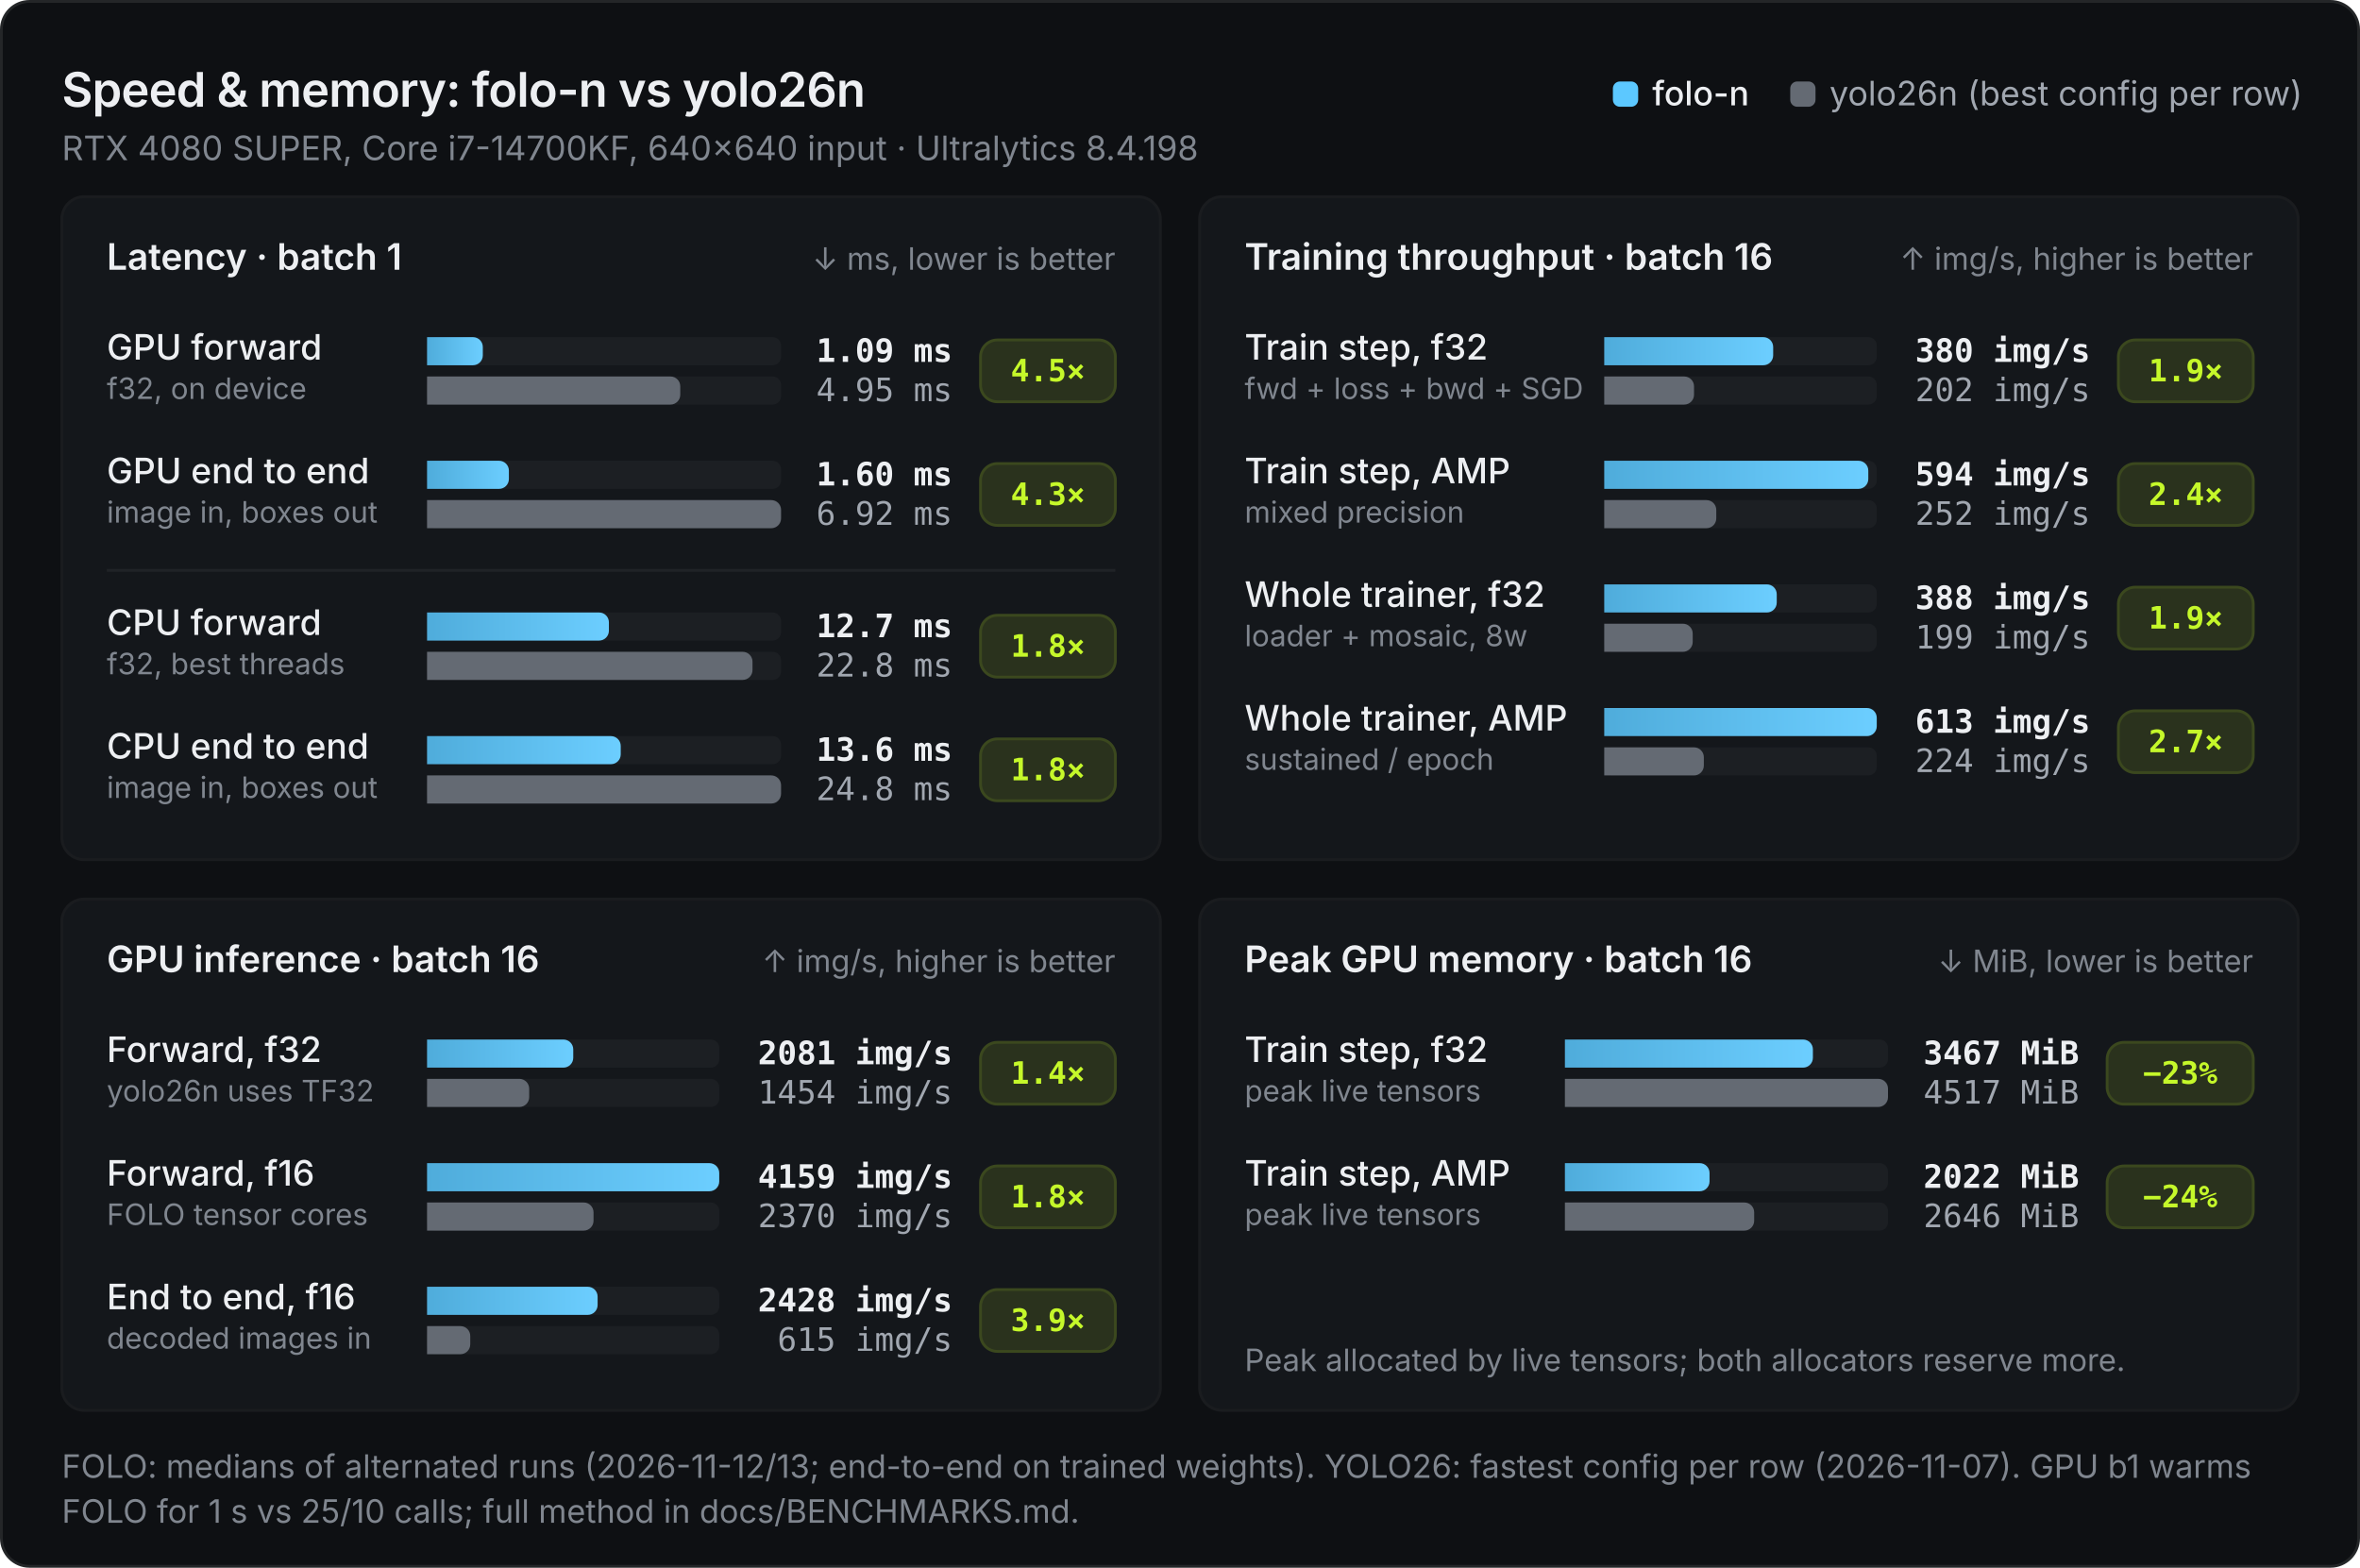
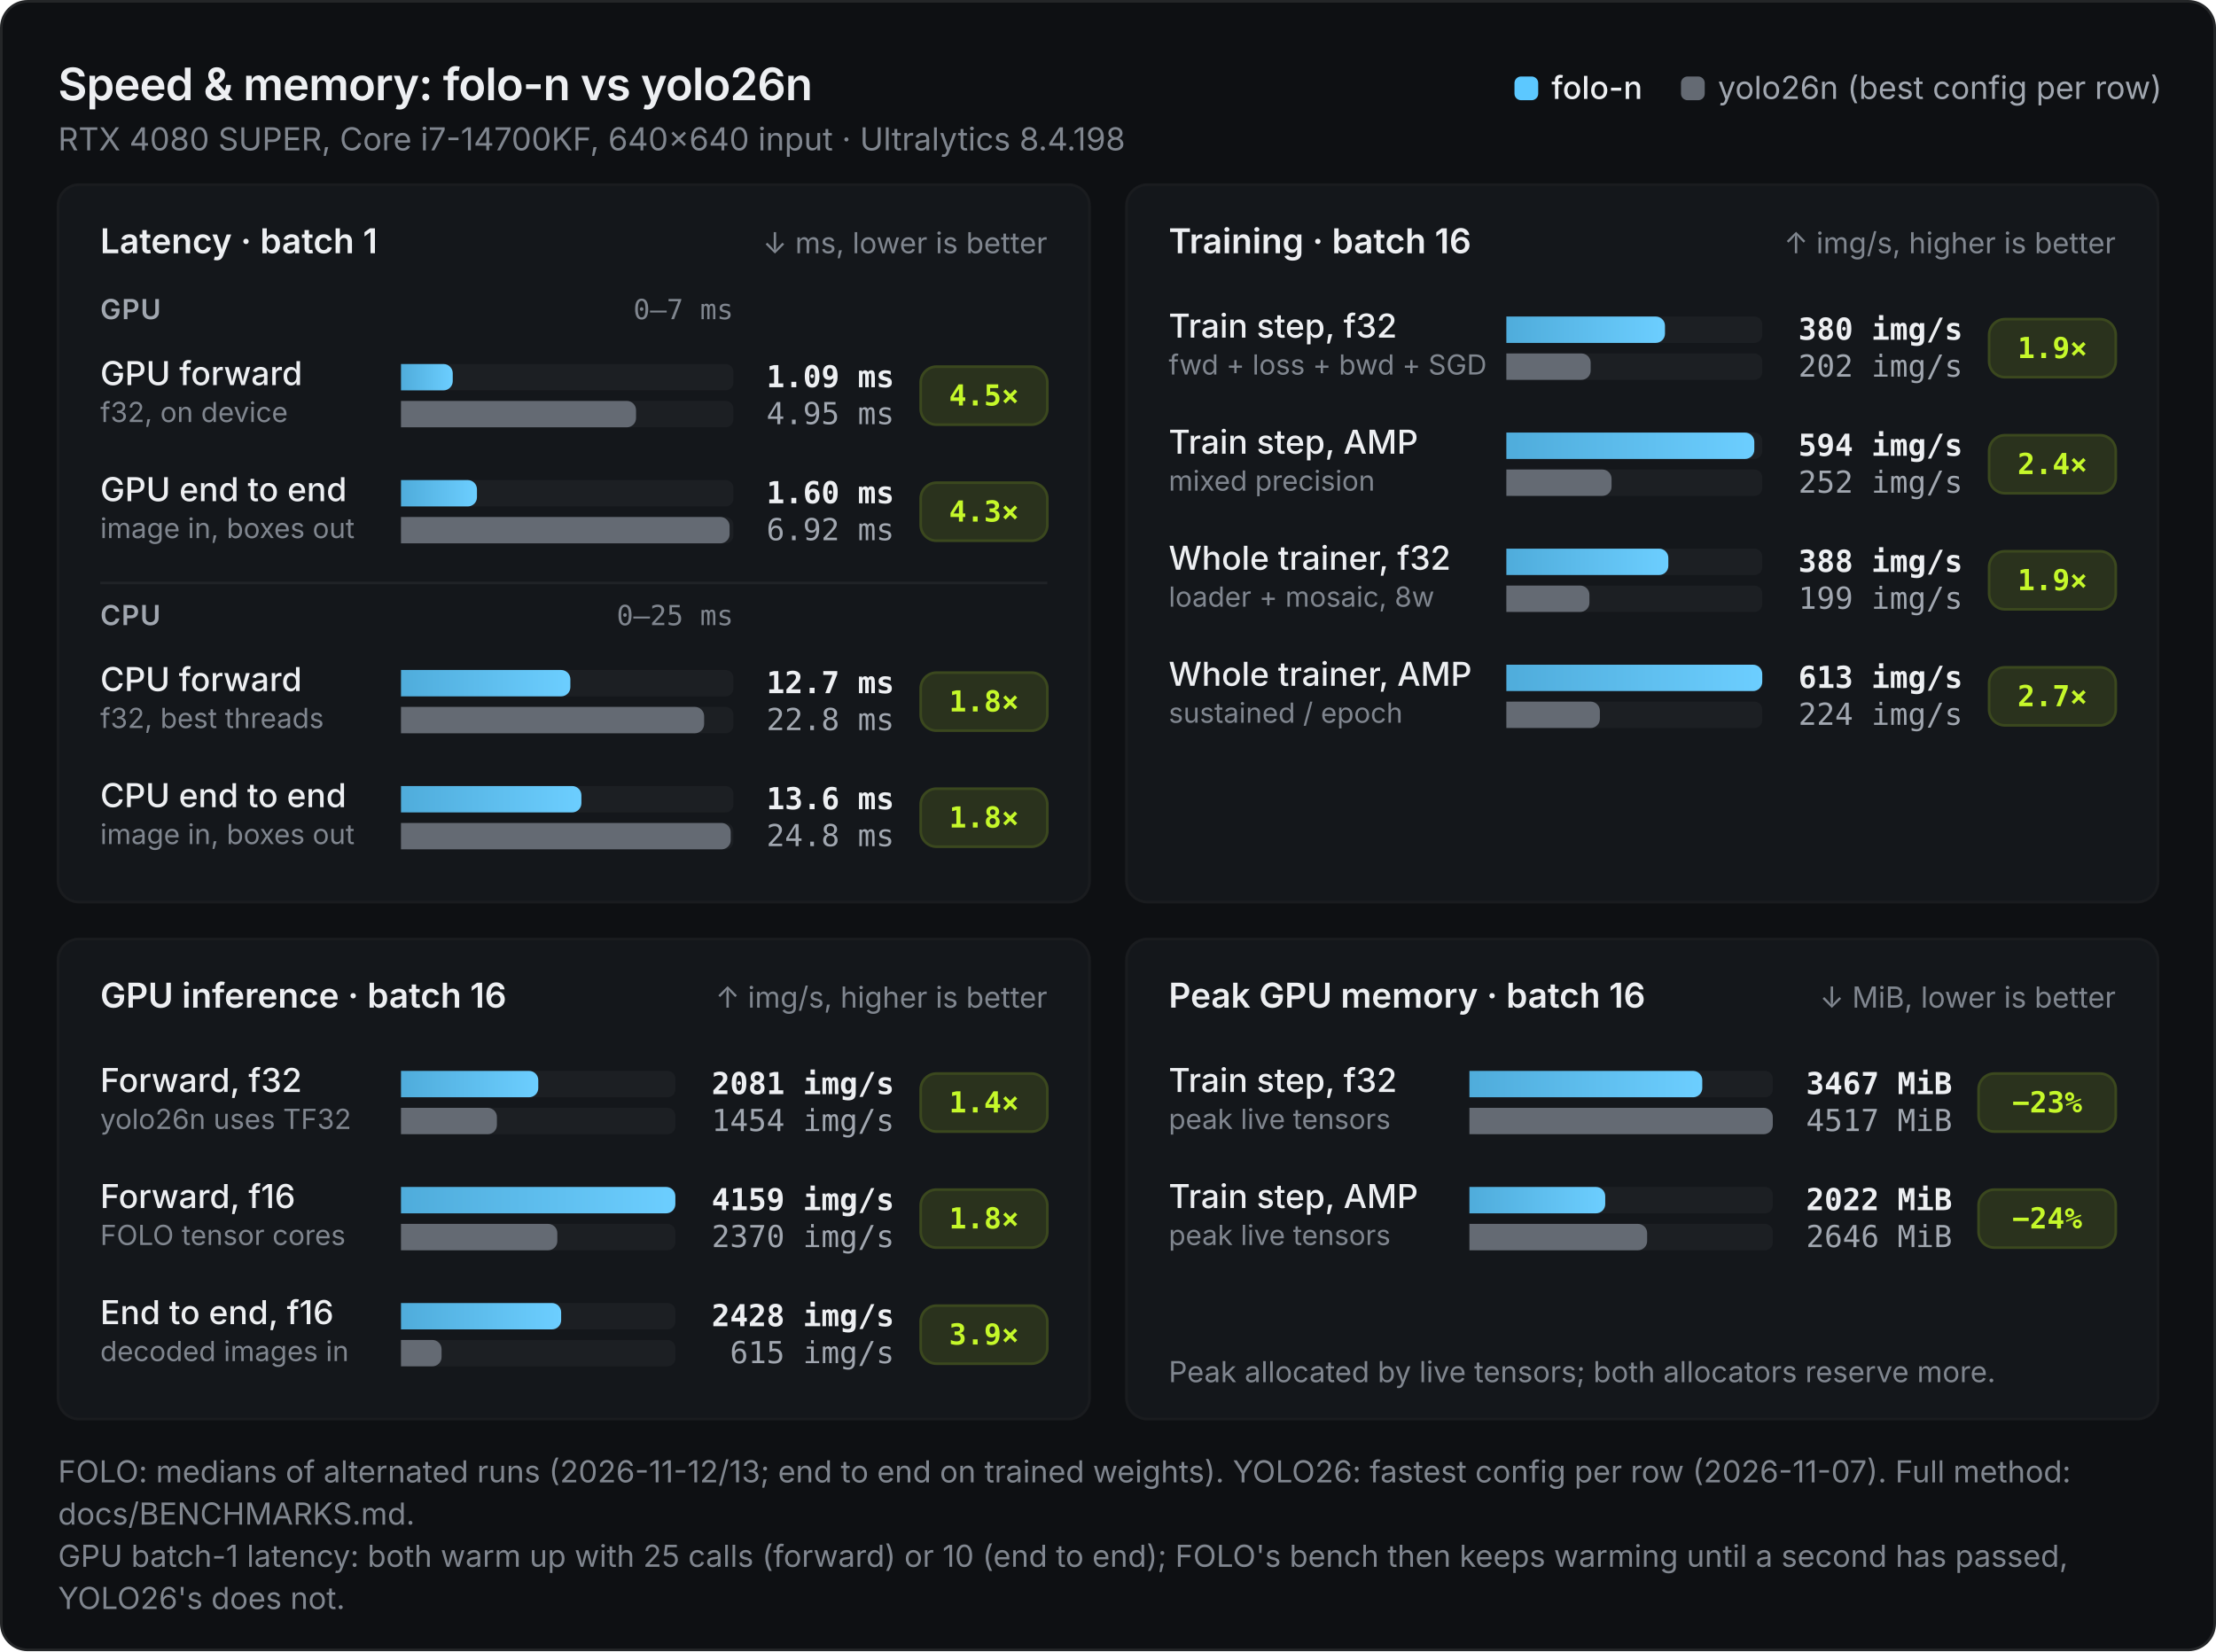
- <svg xmlns="http://www.w3.org/2000/svg" viewBox="0 0 840 558" width="840" height="558" role="img" aria-labelledby="t d" font-family="Geist, system-ui, -apple-system, 'Segoe UI', sans-serif">
+ <svg xmlns="http://www.w3.org/2000/svg" viewBox="0 0 840 626" width="840" height="626" role="img" aria-labelledby="t d" font-family="Geist, system-ui, -apple-system, 'Segoe UI', sans-serif">
  <defs>
    <linearGradient id="g-series0" x1="0" y1="0" x2="1" y2="0">
      <stop offset="0%" stop-color="#4FACDB" />
      <stop offset="100%" stop-color="#6CCEFF" />
    </linearGradient>
  </defs>
-   <rect x="0.5" y="0.5" width="839" height="557" rx="10" fill="#0E1013" stroke="#242628" />
+   <rect x="0.5" y="0.5" width="839" height="625" rx="10" fill="#0E1013" stroke="#242628" />
  <text x="22" y="38" font-size="17" font-weight="600" letter-spacing="-0.015em" fill="#EDEFF2">Speed &amp; memory: folo-n vs yolo26n</text>
  <text x="22" y="57" font-size="12" fill="#80868F">RTX 4080 SUPER, Core i7-14700KF, 640×640 input · Ultralytics 8.4.198</text>
  <rect x="574.08" y="29" width="9" height="9" rx="2.5" fill="#5CC8FF" />
  <text x="588.08" y="37.5" font-size="12" font-weight="500" fill="#EDEFF2">folo-n</text>
  <rect x="637.2" y="29" width="9" height="9" rx="2.5" fill="#646A73" />
  <text x="651.2" y="37.5" font-size="12" fill="#A1A7B0">yolo26n (best config per row)</text>
-   <rect x="22" y="70" width="391" height="236" rx="8" fill="#14171B" stroke="#1A1C1F" />
+   <rect x="22" y="70" width="391" height="272" rx="8" fill="#14171B" stroke="#1A1C1F" />
  <text x="38" y="96" font-size="13" font-weight="600" fill="#EDEFF2">Latency · batch 1</text>
  <text x="397" y="96" font-size="11" text-anchor="end" fill="#80868F">↓ ms, lower is better</text>
-   <text x="38" y="128" font-size="12.5" font-weight="500" fill="#EDEFF2">GPU forward</text>
-   <text x="38" y="142" font-size="10.5" fill="#80868F">f32, on device</text>
-   <rect x="152" y="120" width="126" height="10" rx="3" fill="#1C1F23" />
-   <path d="M152 120h16.35a3.5 3.5 0 0 1 3.5 3.5v3a3.5 3.5 0 0 1 -3.5 3.5h-16.35z" fill="url(#g-series0)" />
-   <text x="339" y="128.8" font-size="11.5" font-family="'Geist Mono', ui-monospace, 'SF Mono', 'Cascadia Mono', Consolas, monospace" font-weight="600" text-anchor="end" fill="#EDEFF2">1.09 ms</text>
-   <rect x="152" y="134" width="126" height="10" rx="3" fill="#1C1F23" />
-   <path d="M152 134h86.63a3.5 3.5 0 0 1 3.5 3.5v3a3.5 3.5 0 0 1 -3.5 3.5h-86.63z" fill="#646A73" />
-   <text x="339" y="142.8" font-size="11.5" font-family="'Geist Mono', ui-monospace, 'SF Mono', 'Cascadia Mono', Consolas, monospace" text-anchor="end" fill="#A1A7B0">4.95 ms</text>
-   <rect x="349" y="121" width="48" height="22" rx="6" fill="#2A321D" stroke="#3B481E" />
-   <text x="373" y="135.74" font-size="11" font-family="'Geist Mono', ui-monospace, 'SF Mono', 'Cascadia Mono', Consolas, monospace" font-weight="600" text-anchor="middle" fill="#C5F82A">4.5×</text>
-   <text x="38" y="172" font-size="12.5" font-weight="500" fill="#EDEFF2">GPU end to end</text>
-   <text x="38" y="186" font-size="10.5" fill="#80868F">image in, boxes out</text>
-   <rect x="152" y="164" width="126" height="10" rx="3" fill="#1C1F23" />
-   <path d="M152 164h25.63a3.5 3.5 0 0 1 3.5 3.5v3a3.5 3.5 0 0 1 -3.5 3.5h-25.63z" fill="url(#g-series0)" />
-   <text x="339" y="172.8" font-size="11.5" font-family="'Geist Mono', ui-monospace, 'SF Mono', 'Cascadia Mono', Consolas, monospace" font-weight="600" text-anchor="end" fill="#EDEFF2">1.60 ms</text>
-   <rect x="152" y="178" width="126" height="10" rx="3" fill="#1C1F23" />
-   <path d="M152 178h122.5a3.5 3.5 0 0 1 3.5 3.5v3a3.5 3.5 0 0 1 -3.5 3.5h-122.5z" fill="#646A73" />
-   <text x="339" y="186.8" font-size="11.5" font-family="'Geist Mono', ui-monospace, 'SF Mono', 'Cascadia Mono', Consolas, monospace" text-anchor="end" fill="#A1A7B0">6.92 ms</text>
-   <rect x="349" y="165" width="48" height="22" rx="6" fill="#2A321D" stroke="#3B481E" />
-   <text x="373" y="179.74" font-size="11" font-family="'Geist Mono', ui-monospace, 'SF Mono', 'Cascadia Mono', Consolas, monospace" font-weight="600" text-anchor="middle" fill="#C5F82A">4.3×</text>
-   <path d="M38 203L397 203" stroke="#202327" stroke-width="1" fill="none" />
-   <text x="38" y="226" font-size="12.5" font-weight="500" fill="#EDEFF2">CPU forward</text>
-   <text x="38" y="240" font-size="10.5" fill="#80868F">f32, best threads</text>
-   <rect x="152" y="218" width="126" height="10" rx="3" fill="#1C1F23" />
-   <path d="M152 218h61.23a3.5 3.5 0 0 1 3.5 3.5v3a3.5 3.5 0 0 1 -3.5 3.5h-61.23z" fill="url(#g-series0)" />
-   <text x="339" y="226.8" font-size="11.5" font-family="'Geist Mono', ui-monospace, 'SF Mono', 'Cascadia Mono', Consolas, monospace" font-weight="600" text-anchor="end" fill="#EDEFF2">12.7 ms</text>
-   <rect x="152" y="232" width="126" height="10" rx="3" fill="#1C1F23" />
-   <path d="M152 232h112.34a3.5 3.5 0 0 1 3.5 3.5v3a3.5 3.5 0 0 1 -3.5 3.5h-112.34z" fill="#646A73" />
-   <text x="339" y="240.8" font-size="11.5" font-family="'Geist Mono', ui-monospace, 'SF Mono', 'Cascadia Mono', Consolas, monospace" text-anchor="end" fill="#A1A7B0">22.8 ms</text>
-   <rect x="349" y="219" width="48" height="22" rx="6" fill="#2A321D" stroke="#3B481E" />
-   <text x="373" y="233.74" font-size="11" font-family="'Geist Mono', ui-monospace, 'SF Mono', 'Cascadia Mono', Consolas, monospace" font-weight="600" text-anchor="middle" fill="#C5F82A">1.8×</text>
-   <text x="38" y="270" font-size="12.5" font-weight="500" fill="#EDEFF2">CPU end to end</text>
-   <text x="38" y="284" font-size="10.5" fill="#80868F">image in, boxes out</text>
-   <rect x="152" y="262" width="126" height="10" rx="3" fill="#1C1F23" />
-   <path d="M152 262h65.44a3.5 3.5 0 0 1 3.5 3.5v3a3.5 3.5 0 0 1 -3.5 3.5h-65.44z" fill="url(#g-series0)" />
-   <text x="339" y="270.8" font-size="11.5" font-family="'Geist Mono', ui-monospace, 'SF Mono', 'Cascadia Mono', Consolas, monospace" font-weight="600" text-anchor="end" fill="#EDEFF2">13.6 ms</text>
-   <rect x="152" y="276" width="126" height="10" rx="3" fill="#1C1F23" />
-   <path d="M152 276h122.5a3.5 3.5 0 0 1 3.5 3.5v3a3.5 3.5 0 0 1 -3.5 3.5h-122.5z" fill="#646A73" />
-   <text x="339" y="284.8" font-size="11.5" font-family="'Geist Mono', ui-monospace, 'SF Mono', 'Cascadia Mono', Consolas, monospace" text-anchor="end" fill="#A1A7B0">24.8 ms</text>
-   <rect x="349" y="263" width="48" height="22" rx="6" fill="#2A321D" stroke="#3B481E" />
-   <text x="373" y="277.74" font-size="11" font-family="'Geist Mono', ui-monospace, 'SF Mono', 'Cascadia Mono', Consolas, monospace" font-weight="600" text-anchor="middle" fill="#C5F82A">1.8×</text>
-   <rect x="427" y="70" width="391" height="236" rx="8" fill="#14171B" stroke="#1A1C1F" />
-   <text x="443" y="96" font-size="13" font-weight="600" fill="#EDEFF2">Training throughput · batch 16</text>
+   <text x="38" y="121" font-size="10.5" font-weight="600" letter-spacing="0.03em" fill="#A1A7B0">GPU</text>
+   <text x="278" y="121" font-size="10.5" font-family="'Geist Mono', ui-monospace, 'SF Mono', 'Cascadia Mono', Consolas, monospace" text-anchor="end" fill="#80868F">0–7 ms</text>
+   <text x="38" y="146" font-size="12.5" font-weight="500" fill="#EDEFF2">GPU forward</text>
+   <text x="38" y="160" font-size="10.5" fill="#80868F">f32, on device</text>
+   <rect x="152" y="138" width="126" height="10" rx="3" fill="#1C1F23" />
+   <path d="M152 138h16.12a3.5 3.5 0 0 1 3.5 3.5v3a3.5 3.5 0 0 1 -3.5 3.5h-16.12z" fill="url(#g-series0)" />
+   <text x="339" y="146.8" font-size="11.5" font-family="'Geist Mono', ui-monospace, 'SF Mono', 'Cascadia Mono', Consolas, monospace" font-weight="600" text-anchor="end" fill="#EDEFF2">1.09 ms</text>
+   <rect x="152" y="152" width="126" height="10" rx="3" fill="#1C1F23" />
+   <path d="M152 152h85.6a3.5 3.5 0 0 1 3.5 3.5v3a3.5 3.5 0 0 1 -3.5 3.5h-85.6z" fill="#646A73" />
+   <text x="339" y="160.8" font-size="11.5" font-family="'Geist Mono', ui-monospace, 'SF Mono', 'Cascadia Mono', Consolas, monospace" text-anchor="end" fill="#A1A7B0">4.95 ms</text>
+   <rect x="349" y="139" width="48" height="22" rx="6" fill="#2A321D" stroke="#3B481E" />
+   <text x="373" y="153.74" font-size="11" font-family="'Geist Mono', ui-monospace, 'SF Mono', 'Cascadia Mono', Consolas, monospace" font-weight="600" text-anchor="middle" fill="#C5F82A">4.5×</text>
+   <text x="38" y="190" font-size="12.5" font-weight="500" fill="#EDEFF2">GPU end to end</text>
+   <text x="38" y="204" font-size="10.5" fill="#80868F">image in, boxes out</text>
+   <rect x="152" y="182" width="126" height="10" rx="3" fill="#1C1F23" />
+   <path d="M152 182h25.3a3.5 3.5 0 0 1 3.5 3.5v3a3.5 3.5 0 0 1 -3.5 3.5h-25.3z" fill="url(#g-series0)" />
+   <text x="339" y="190.8" font-size="11.5" font-family="'Geist Mono', ui-monospace, 'SF Mono', 'Cascadia Mono', Consolas, monospace" font-weight="600" text-anchor="end" fill="#EDEFF2">1.60 ms</text>
+   <rect x="152" y="196" width="126" height="10" rx="3" fill="#1C1F23" />
+   <path d="M152 196h121.06a3.5 3.5 0 0 1 3.5 3.5v3a3.5 3.5 0 0 1 -3.5 3.5h-121.06z" fill="#646A73" />
+   <text x="339" y="204.8" font-size="11.5" font-family="'Geist Mono', ui-monospace, 'SF Mono', 'Cascadia Mono', Consolas, monospace" text-anchor="end" fill="#A1A7B0">6.92 ms</text>
+   <rect x="349" y="183" width="48" height="22" rx="6" fill="#2A321D" stroke="#3B481E" />
+   <text x="373" y="197.74" font-size="11" font-family="'Geist Mono', ui-monospace, 'SF Mono', 'Cascadia Mono', Consolas, monospace" font-weight="600" text-anchor="middle" fill="#C5F82A">4.3×</text>
+   <path d="M38 221L397 221" stroke="#202327" stroke-width="1" fill="none" />
+   <text x="38" y="237" font-size="10.5" font-weight="600" letter-spacing="0.03em" fill="#A1A7B0">CPU</text>
+   <text x="278" y="237" font-size="10.5" font-family="'Geist Mono', ui-monospace, 'SF Mono', 'Cascadia Mono', Consolas, monospace" text-anchor="end" fill="#80868F">0–25 ms</text>
+   <text x="38" y="262" font-size="12.5" font-weight="500" fill="#EDEFF2">CPU forward</text>
+   <text x="38" y="276" font-size="10.5" fill="#80868F">f32, best threads</text>
+   <rect x="152" y="254" width="126" height="10" rx="3" fill="#1C1F23" />
+   <path d="M152 254h60.71a3.5 3.5 0 0 1 3.5 3.5v3a3.5 3.5 0 0 1 -3.5 3.5h-60.71z" fill="url(#g-series0)" />
+   <text x="339" y="262.8" font-size="11.5" font-family="'Geist Mono', ui-monospace, 'SF Mono', 'Cascadia Mono', Consolas, monospace" font-weight="600" text-anchor="end" fill="#EDEFF2">12.7 ms</text>
+   <rect x="152" y="268" width="126" height="10" rx="3" fill="#1C1F23" />
+   <path d="M152 268h111.41a3.5 3.5 0 0 1 3.5 3.5v3a3.5 3.5 0 0 1 -3.5 3.5h-111.41z" fill="#646A73" />
+   <text x="339" y="276.8" font-size="11.5" font-family="'Geist Mono', ui-monospace, 'SF Mono', 'Cascadia Mono', Consolas, monospace" text-anchor="end" fill="#A1A7B0">22.8 ms</text>
+   <rect x="349" y="255" width="48" height="22" rx="6" fill="#2A321D" stroke="#3B481E" />
+   <text x="373" y="269.74" font-size="11" font-family="'Geist Mono', ui-monospace, 'SF Mono', 'Cascadia Mono', Consolas, monospace" font-weight="600" text-anchor="middle" fill="#C5F82A">1.8×</text>
+   <text x="38" y="306" font-size="12.5" font-weight="500" fill="#EDEFF2">CPU end to end</text>
+   <text x="38" y="320" font-size="10.5" fill="#80868F">image in, boxes out</text>
+   <rect x="152" y="298" width="126" height="10" rx="3" fill="#1C1F23" />
+   <path d="M152 298h64.89a3.5 3.5 0 0 1 3.5 3.5v3a3.5 3.5 0 0 1 -3.5 3.5h-64.89z" fill="url(#g-series0)" />
+   <text x="339" y="306.8" font-size="11.5" font-family="'Geist Mono', ui-monospace, 'SF Mono', 'Cascadia Mono', Consolas, monospace" font-weight="600" text-anchor="end" fill="#EDEFF2">13.6 ms</text>
+   <rect x="152" y="312" width="126" height="10" rx="3" fill="#1C1F23" />
+   <path d="M152 312h121.49a3.5 3.5 0 0 1 3.5 3.5v3a3.5 3.5 0 0 1 -3.5 3.5h-121.49z" fill="#646A73" />
+   <text x="339" y="320.8" font-size="11.5" font-family="'Geist Mono', ui-monospace, 'SF Mono', 'Cascadia Mono', Consolas, monospace" text-anchor="end" fill="#A1A7B0">24.8 ms</text>
+   <rect x="349" y="299" width="48" height="22" rx="6" fill="#2A321D" stroke="#3B481E" />
+   <text x="373" y="313.74" font-size="11" font-family="'Geist Mono', ui-monospace, 'SF Mono', 'Cascadia Mono', Consolas, monospace" font-weight="600" text-anchor="middle" fill="#C5F82A">1.8×</text>
+   <rect x="427" y="70" width="391" height="272" rx="8" fill="#14171B" stroke="#1A1C1F" />
+   <text x="443" y="96" font-size="13" font-weight="600" fill="#EDEFF2">Training · batch 16</text>
  <text x="802" y="96" font-size="11" text-anchor="end" fill="#80868F">↑ img/s, higher is better</text>
  <text x="443" y="128" font-size="12.5" font-weight="500" fill="#EDEFF2">Train step, f32</text>
  <text x="443" y="142" font-size="10.5" fill="#80868F">fwd + loss + bwd + SGD</text>
  <rect x="571" y="120" width="97" height="10" rx="3" fill="#1C1F23" />
  <path d="M571 120h56.63a3.5 3.5 0 0 1 3.5 3.5v3a3.5 3.5 0 0 1 -3.5 3.5h-56.63z" fill="url(#g-series0)" />
  <text x="744" y="128.8" font-size="11.5" font-family="'Geist Mono', ui-monospace, 'SF Mono', 'Cascadia Mono', Consolas, monospace" font-weight="600" text-anchor="end" fill="#EDEFF2">380 img/s</text>
  <rect x="571" y="134" width="97" height="10" rx="3" fill="#1C1F23" />
  <path d="M571 134h28.46a3.5 3.5 0 0 1 3.5 3.5v3a3.5 3.5 0 0 1 -3.5 3.5h-28.46z" fill="#646A73" />
  <text x="744" y="142.8" font-size="11.5" font-family="'Geist Mono', ui-monospace, 'SF Mono', 'Cascadia Mono', Consolas, monospace" text-anchor="end" fill="#A1A7B0">202 img/s</text>
  <rect x="754" y="121" width="48" height="22" rx="6" fill="#2A321D" stroke="#3B481E" />
  <text x="778" y="135.74" font-size="11" font-family="'Geist Mono', ui-monospace, 'SF Mono', 'Cascadia Mono', Consolas, monospace" font-weight="600" text-anchor="middle" fill="#C5F82A">1.9×</text>
  <text x="443" y="172" font-size="12.5" font-weight="500" fill="#EDEFF2">Train step, AMP</text>
  <text x="443" y="186" font-size="10.5" fill="#80868F">mixed precision</text>
  <rect x="571" y="164" width="97" height="10" rx="3" fill="#1C1F23" />
  <path d="M571 164h90.49a3.5 3.5 0 0 1 3.5 3.5v3a3.5 3.5 0 0 1 -3.5 3.5h-90.49z" fill="url(#g-series0)" />
  <text x="744" y="172.8" font-size="11.5" font-family="'Geist Mono', ui-monospace, 'SF Mono', 'Cascadia Mono', Consolas, monospace" font-weight="600" text-anchor="end" fill="#EDEFF2">594 img/s</text>
  <rect x="571" y="178" width="97" height="10" rx="3" fill="#1C1F23" />
  <path d="M571 178h36.38a3.5 3.5 0 0 1 3.5 3.5v3a3.5 3.5 0 0 1 -3.5 3.5h-36.38z" fill="#646A73" />
  <text x="744" y="186.8" font-size="11.5" font-family="'Geist Mono', ui-monospace, 'SF Mono', 'Cascadia Mono', Consolas, monospace" text-anchor="end" fill="#A1A7B0">252 img/s</text>
  <rect x="754" y="165" width="48" height="22" rx="6" fill="#2A321D" stroke="#3B481E" />
  <text x="778" y="179.74" font-size="11" font-family="'Geist Mono', ui-monospace, 'SF Mono', 'Cascadia Mono', Consolas, monospace" font-weight="600" text-anchor="middle" fill="#C5F82A">2.4×</text>
  <text x="443" y="216" font-size="12.5" font-weight="500" fill="#EDEFF2">Whole trainer, f32</text>
  <text x="443" y="230" font-size="10.5" fill="#80868F">loader + mosaic, 8w</text>
  <rect x="571" y="208" width="97" height="10" rx="3" fill="#1C1F23" />
  <path d="M571 208h57.9a3.5 3.5 0 0 1 3.5 3.5v3a3.5 3.5 0 0 1 -3.5 3.5h-57.9z" fill="url(#g-series0)" />
  <text x="744" y="216.8" font-size="11.5" font-family="'Geist Mono', ui-monospace, 'SF Mono', 'Cascadia Mono', Consolas, monospace" font-weight="600" text-anchor="end" fill="#EDEFF2">388 img/s</text>
  <rect x="571" y="222" width="97" height="10" rx="3" fill="#1C1F23" />
  <path d="M571 222h27.99a3.5 3.5 0 0 1 3.5 3.5v3a3.5 3.5 0 0 1 -3.5 3.5h-27.99z" fill="#646A73" />
  <text x="744" y="230.8" font-size="11.5" font-family="'Geist Mono', ui-monospace, 'SF Mono', 'Cascadia Mono', Consolas, monospace" text-anchor="end" fill="#A1A7B0">199 img/s</text>
  <rect x="754" y="209" width="48" height="22" rx="6" fill="#2A321D" stroke="#3B481E" />
  <text x="778" y="223.74" font-size="11" font-family="'Geist Mono', ui-monospace, 'SF Mono', 'Cascadia Mono', Consolas, monospace" font-weight="600" text-anchor="middle" fill="#C5F82A">1.9×</text>
  <text x="443" y="260" font-size="12.5" font-weight="500" fill="#EDEFF2">Whole trainer, AMP</text>
  <text x="443" y="274" font-size="10.5" fill="#80868F">sustained / epoch</text>
  <rect x="571" y="252" width="97" height="10" rx="3" fill="#1C1F23" />
  <path d="M571 252h93.5a3.5 3.5 0 0 1 3.5 3.5v3a3.5 3.5 0 0 1 -3.5 3.5h-93.5z" fill="url(#g-series0)" />
  <text x="744" y="260.8" font-size="11.5" font-family="'Geist Mono', ui-monospace, 'SF Mono', 'Cascadia Mono', Consolas, monospace" font-weight="600" text-anchor="end" fill="#EDEFF2">613 img/s</text>
  <rect x="571" y="266" width="97" height="10" rx="3" fill="#1C1F23" />
  <path d="M571 266h31.95a3.5 3.5 0 0 1 3.5 3.5v3a3.5 3.5 0 0 1 -3.5 3.5h-31.95z" fill="#646A73" />
  <text x="744" y="274.8" font-size="11.5" font-family="'Geist Mono', ui-monospace, 'SF Mono', 'Cascadia Mono', Consolas, monospace" text-anchor="end" fill="#A1A7B0">224 img/s</text>
  <rect x="754" y="253" width="48" height="22" rx="6" fill="#2A321D" stroke="#3B481E" />
  <text x="778" y="267.74" font-size="11" font-family="'Geist Mono', ui-monospace, 'SF Mono', 'Cascadia Mono', Consolas, monospace" font-weight="600" text-anchor="middle" fill="#C5F82A">2.7×</text>
-   <rect x="22" y="320" width="391" height="182" rx="8" fill="#14171B" stroke="#1A1C1F" />
-   <text x="38" y="346" font-size="13" font-weight="600" fill="#EDEFF2">GPU inference · batch 16</text>
-   <text x="397" y="346" font-size="11" text-anchor="end" fill="#80868F">↑ img/s, higher is better</text>
-   <text x="38" y="378" font-size="12.5" font-weight="500" fill="#EDEFF2">Forward, f32</text>
-   <text x="38" y="392" font-size="10.5" fill="#80868F">yolo26n uses TF32</text>
-   <rect x="152" y="370" width="104" height="10" rx="3" fill="#1C1F23" />
-   <path d="M152 370h48.54a3.5 3.5 0 0 1 3.5 3.5v3a3.5 3.5 0 0 1 -3.5 3.5h-48.54z" fill="url(#g-series0)" />
-   <text x="339" y="378.8" font-size="11.5" font-family="'Geist Mono', ui-monospace, 'SF Mono', 'Cascadia Mono', Consolas, monospace" font-weight="600" text-anchor="end" fill="#EDEFF2">2081 img/s</text>
-   <rect x="152" y="384" width="104" height="10" rx="3" fill="#1C1F23" />
-   <path d="M152 384h32.86a3.5 3.5 0 0 1 3.5 3.5v3a3.5 3.5 0 0 1 -3.5 3.5h-32.86z" fill="#646A73" />
-   <text x="339" y="392.8" font-size="11.5" font-family="'Geist Mono', ui-monospace, 'SF Mono', 'Cascadia Mono', Consolas, monospace" text-anchor="end" fill="#A1A7B0">1454 img/s</text>
-   <rect x="349" y="371" width="48" height="22" rx="6" fill="#2A321D" stroke="#3B481E" />
-   <text x="373" y="385.74" font-size="11" font-family="'Geist Mono', ui-monospace, 'SF Mono', 'Cascadia Mono', Consolas, monospace" font-weight="600" text-anchor="middle" fill="#C5F82A">1.4×</text>
-   <text x="38" y="422" font-size="12.5" font-weight="500" fill="#EDEFF2">Forward, f16</text>
-   <text x="38" y="436" font-size="10.5" fill="#80868F">FOLO tensor cores</text>
-   <rect x="152" y="414" width="104" height="10" rx="3" fill="#1C1F23" />
-   <path d="M152 414h100.5a3.5 3.5 0 0 1 3.5 3.5v3a3.5 3.5 0 0 1 -3.5 3.5h-100.5z" fill="url(#g-series0)" />
-   <text x="339" y="422.8" font-size="11.5" font-family="'Geist Mono', ui-monospace, 'SF Mono', 'Cascadia Mono', Consolas, monospace" font-weight="600" text-anchor="end" fill="#EDEFF2">4159 img/s</text>
-   <rect x="152" y="428" width="104" height="10" rx="3" fill="#1C1F23" />
-   <path d="M152 428h55.76a3.5 3.5 0 0 1 3.5 3.5v3a3.5 3.5 0 0 1 -3.5 3.5h-55.76z" fill="#646A73" />
-   <text x="339" y="436.8" font-size="11.5" font-family="'Geist Mono', ui-monospace, 'SF Mono', 'Cascadia Mono', Consolas, monospace" text-anchor="end" fill="#A1A7B0">2370 img/s</text>
-   <rect x="349" y="415" width="48" height="22" rx="6" fill="#2A321D" stroke="#3B481E" />
-   <text x="373" y="429.74" font-size="11" font-family="'Geist Mono', ui-monospace, 'SF Mono', 'Cascadia Mono', Consolas, monospace" font-weight="600" text-anchor="middle" fill="#C5F82A">1.8×</text>
-   <text x="38" y="466" font-size="12.5" font-weight="500" fill="#EDEFF2">End to end, f16</text>
-   <text x="38" y="480" font-size="10.5" fill="#80868F">decoded images in</text>
-   <rect x="152" y="458" width="104" height="10" rx="3" fill="#1C1F23" />
-   <path d="M152 458h57.21a3.5 3.5 0 0 1 3.5 3.5v3a3.5 3.5 0 0 1 -3.5 3.5h-57.21z" fill="url(#g-series0)" />
-   <text x="339" y="466.8" font-size="11.5" font-family="'Geist Mono', ui-monospace, 'SF Mono', 'Cascadia Mono', Consolas, monospace" font-weight="600" text-anchor="end" fill="#EDEFF2">2428 img/s</text>
-   <rect x="152" y="472" width="104" height="10" rx="3" fill="#1C1F23" />
-   <path d="M152 472h11.88a3.5 3.5 0 0 1 3.5 3.5v3a3.5 3.5 0 0 1 -3.5 3.5h-11.88z" fill="#646A73" />
-   <text x="339" y="480.8" font-size="11.5" font-family="'Geist Mono', ui-monospace, 'SF Mono', 'Cascadia Mono', Consolas, monospace" text-anchor="end" fill="#A1A7B0">615 img/s</text>
-   <rect x="349" y="459" width="48" height="22" rx="6" fill="#2A321D" stroke="#3B481E" />
-   <text x="373" y="473.74" font-size="11" font-family="'Geist Mono', ui-monospace, 'SF Mono', 'Cascadia Mono', Consolas, monospace" font-weight="600" text-anchor="middle" fill="#C5F82A">3.9×</text>
-   <rect x="427" y="320" width="391" height="182" rx="8" fill="#14171B" stroke="#1A1C1F" />
-   <text x="443" y="346" font-size="13" font-weight="600" fill="#EDEFF2">Peak GPU memory · batch 16</text>
-   <text x="802" y="346" font-size="11" text-anchor="end" fill="#80868F">↓ MiB, lower is better</text>
-   <text x="443" y="378" font-size="12.5" font-weight="500" fill="#EDEFF2">Train step, f32</text>
-   <text x="443" y="392" font-size="10.5" fill="#80868F">peak live tensors</text>
-   <rect x="557" y="370" width="115" height="10" rx="3" fill="#1C1F23" />
-   <path d="M557 370h84.77a3.5 3.5 0 0 1 3.5 3.5v3a3.5 3.5 0 0 1 -3.5 3.5h-84.77z" fill="url(#g-series0)" />
-   <text x="740" y="378.8" font-size="11.5" font-family="'Geist Mono', ui-monospace, 'SF Mono', 'Cascadia Mono', Consolas, monospace" font-weight="600" text-anchor="end" fill="#EDEFF2">3467 MiB</text>
-   <rect x="557" y="384" width="115" height="10" rx="3" fill="#1C1F23" />
-   <path d="M557 384h111.5a3.5 3.5 0 0 1 3.5 3.5v3a3.5 3.5 0 0 1 -3.5 3.5h-111.5z" fill="#646A73" />
-   <text x="740" y="392.8" font-size="11.5" font-family="'Geist Mono', ui-monospace, 'SF Mono', 'Cascadia Mono', Consolas, monospace" text-anchor="end" fill="#A1A7B0">4517 MiB</text>
-   <rect x="750" y="371" width="52" height="22" rx="6" fill="#2A321D" stroke="#3B481E" />
-   <text x="776" y="385.74" font-size="11" font-family="'Geist Mono', ui-monospace, 'SF Mono', 'Cascadia Mono', Consolas, monospace" font-weight="600" text-anchor="middle" fill="#C5F82A">−23%</text>
-   <text x="443" y="422" font-size="12.5" font-weight="500" fill="#EDEFF2">Train step, AMP</text>
-   <text x="443" y="436" font-size="10.5" fill="#80868F">peak live tensors</text>
-   <rect x="557" y="414" width="115" height="10" rx="3" fill="#1C1F23" />
-   <path d="M557 414h47.98a3.5 3.5 0 0 1 3.5 3.5v3a3.5 3.5 0 0 1 -3.5 3.5h-47.98z" fill="url(#g-series0)" />
-   <text x="740" y="422.8" font-size="11.5" font-family="'Geist Mono', ui-monospace, 'SF Mono', 'Cascadia Mono', Consolas, monospace" font-weight="600" text-anchor="end" fill="#EDEFF2">2022 MiB</text>
-   <rect x="557" y="428" width="115" height="10" rx="3" fill="#1C1F23" />
-   <path d="M557 428h63.87a3.5 3.5 0 0 1 3.5 3.5v3a3.5 3.5 0 0 1 -3.5 3.5h-63.87z" fill="#646A73" />
-   <text x="740" y="436.8" font-size="11.5" font-family="'Geist Mono', ui-monospace, 'SF Mono', 'Cascadia Mono', Consolas, monospace" text-anchor="end" fill="#A1A7B0">2646 MiB</text>
-   <rect x="750" y="415" width="52" height="22" rx="6" fill="#2A321D" stroke="#3B481E" />
-   <text x="776" y="429.74" font-size="11" font-family="'Geist Mono', ui-monospace, 'SF Mono', 'Cascadia Mono', Consolas, monospace" font-weight="600" text-anchor="middle" fill="#C5F82A">−24%</text>
-   <text x="443" y="488" font-size="11" fill="#80868F">Peak allocated by live tensors; both allocators reserve more.</text>
-   <text x="22" y="526" font-size="11.5" fill="#80868F">FOLO: medians of alternated runs (2026-11-12/13; end-to-end on trained weights). YOLO26: fastest config per row (2026-11-07). GPU b1 warms</text>
-   <text x="22" y="542" font-size="11.5" fill="#80868F">FOLO for 1 s vs 25/10 calls; full method in docs/BENCHMARKS.md.</text>
+   <rect x="22" y="356" width="391" height="182" rx="8" fill="#14171B" stroke="#1A1C1F" />
+   <text x="38" y="382" font-size="13" font-weight="600" fill="#EDEFF2">GPU inference · batch 16</text>
+   <text x="397" y="382" font-size="11" text-anchor="end" fill="#80868F">↑ img/s, higher is better</text>
+   <text x="38" y="414" font-size="12.5" font-weight="500" fill="#EDEFF2">Forward, f32</text>
+   <text x="38" y="428" font-size="10.5" fill="#80868F">yolo26n uses TF32</text>
+   <rect x="152" y="406" width="104" height="10" rx="3" fill="#1C1F23" />
+   <path d="M152 406h48.54a3.5 3.5 0 0 1 3.5 3.5v3a3.5 3.5 0 0 1 -3.5 3.5h-48.54z" fill="url(#g-series0)" />
+   <text x="339" y="414.8" font-size="11.5" font-family="'Geist Mono', ui-monospace, 'SF Mono', 'Cascadia Mono', Consolas, monospace" font-weight="600" text-anchor="end" fill="#EDEFF2">2081 img/s</text>
+   <rect x="152" y="420" width="104" height="10" rx="3" fill="#1C1F23" />
+   <path d="M152 420h32.86a3.5 3.5 0 0 1 3.5 3.5v3a3.5 3.5 0 0 1 -3.5 3.5h-32.86z" fill="#646A73" />
+   <text x="339" y="428.8" font-size="11.5" font-family="'Geist Mono', ui-monospace, 'SF Mono', 'Cascadia Mono', Consolas, monospace" text-anchor="end" fill="#A1A7B0">1454 img/s</text>
+   <rect x="349" y="407" width="48" height="22" rx="6" fill="#2A321D" stroke="#3B481E" />
+   <text x="373" y="421.74" font-size="11" font-family="'Geist Mono', ui-monospace, 'SF Mono', 'Cascadia Mono', Consolas, monospace" font-weight="600" text-anchor="middle" fill="#C5F82A">1.4×</text>
+   <text x="38" y="458" font-size="12.5" font-weight="500" fill="#EDEFF2">Forward, f16</text>
+   <text x="38" y="472" font-size="10.5" fill="#80868F">FOLO tensor cores</text>
+   <rect x="152" y="450" width="104" height="10" rx="3" fill="#1C1F23" />
+   <path d="M152 450h100.5a3.5 3.5 0 0 1 3.5 3.5v3a3.5 3.5 0 0 1 -3.5 3.5h-100.5z" fill="url(#g-series0)" />
+   <text x="339" y="458.8" font-size="11.5" font-family="'Geist Mono', ui-monospace, 'SF Mono', 'Cascadia Mono', Consolas, monospace" font-weight="600" text-anchor="end" fill="#EDEFF2">4159 img/s</text>
+   <rect x="152" y="464" width="104" height="10" rx="3" fill="#1C1F23" />
+   <path d="M152 464h55.76a3.5 3.5 0 0 1 3.5 3.5v3a3.5 3.5 0 0 1 -3.5 3.5h-55.76z" fill="#646A73" />
+   <text x="339" y="472.8" font-size="11.5" font-family="'Geist Mono', ui-monospace, 'SF Mono', 'Cascadia Mono', Consolas, monospace" text-anchor="end" fill="#A1A7B0">2370 img/s</text>
+   <rect x="349" y="451" width="48" height="22" rx="6" fill="#2A321D" stroke="#3B481E" />
+   <text x="373" y="465.74" font-size="11" font-family="'Geist Mono', ui-monospace, 'SF Mono', 'Cascadia Mono', Consolas, monospace" font-weight="600" text-anchor="middle" fill="#C5F82A">1.8×</text>
+   <text x="38" y="502" font-size="12.5" font-weight="500" fill="#EDEFF2">End to end, f16</text>
+   <text x="38" y="516" font-size="10.5" fill="#80868F">decoded images in</text>
+   <rect x="152" y="494" width="104" height="10" rx="3" fill="#1C1F23" />
+   <path d="M152 494h57.21a3.5 3.5 0 0 1 3.5 3.5v3a3.5 3.5 0 0 1 -3.5 3.5h-57.21z" fill="url(#g-series0)" />
+   <text x="339" y="502.8" font-size="11.5" font-family="'Geist Mono', ui-monospace, 'SF Mono', 'Cascadia Mono', Consolas, monospace" font-weight="600" text-anchor="end" fill="#EDEFF2">2428 img/s</text>
+   <rect x="152" y="508" width="104" height="10" rx="3" fill="#1C1F23" />
+   <path d="M152 508h11.88a3.5 3.5 0 0 1 3.5 3.5v3a3.5 3.5 0 0 1 -3.5 3.5h-11.88z" fill="#646A73" />
+   <text x="339" y="516.8" font-size="11.5" font-family="'Geist Mono', ui-monospace, 'SF Mono', 'Cascadia Mono', Consolas, monospace" text-anchor="end" fill="#A1A7B0">615 img/s</text>
+   <rect x="349" y="495" width="48" height="22" rx="6" fill="#2A321D" stroke="#3B481E" />
+   <text x="373" y="509.74" font-size="11" font-family="'Geist Mono', ui-monospace, 'SF Mono', 'Cascadia Mono', Consolas, monospace" font-weight="600" text-anchor="middle" fill="#C5F82A">3.9×</text>
+   <rect x="427" y="356" width="391" height="182" rx="8" fill="#14171B" stroke="#1A1C1F" />
+   <text x="443" y="382" font-size="13" font-weight="600" fill="#EDEFF2">Peak GPU memory · batch 16</text>
+   <text x="802" y="382" font-size="11" text-anchor="end" fill="#80868F">↓ MiB, lower is better</text>
+   <text x="443" y="414" font-size="12.5" font-weight="500" fill="#EDEFF2">Train step, f32</text>
+   <text x="443" y="428" font-size="10.5" fill="#80868F">peak live tensors</text>
+   <rect x="557" y="406" width="115" height="10" rx="3" fill="#1C1F23" />
+   <path d="M557 406h84.77a3.5 3.5 0 0 1 3.5 3.5v3a3.5 3.5 0 0 1 -3.5 3.5h-84.77z" fill="url(#g-series0)" />
+   <text x="740" y="414.8" font-size="11.5" font-family="'Geist Mono', ui-monospace, 'SF Mono', 'Cascadia Mono', Consolas, monospace" font-weight="600" text-anchor="end" fill="#EDEFF2">3467 MiB</text>
+   <rect x="557" y="420" width="115" height="10" rx="3" fill="#1C1F23" />
+   <path d="M557 420h111.5a3.5 3.5 0 0 1 3.5 3.5v3a3.5 3.5 0 0 1 -3.5 3.5h-111.5z" fill="#646A73" />
+   <text x="740" y="428.8" font-size="11.5" font-family="'Geist Mono', ui-monospace, 'SF Mono', 'Cascadia Mono', Consolas, monospace" text-anchor="end" fill="#A1A7B0">4517 MiB</text>
+   <rect x="750" y="407" width="52" height="22" rx="6" fill="#2A321D" stroke="#3B481E" />
+   <text x="776" y="421.74" font-size="11" font-family="'Geist Mono', ui-monospace, 'SF Mono', 'Cascadia Mono', Consolas, monospace" font-weight="600" text-anchor="middle" fill="#C5F82A">−23%</text>
+   <text x="443" y="458" font-size="12.5" font-weight="500" fill="#EDEFF2">Train step, AMP</text>
+   <text x="443" y="472" font-size="10.5" fill="#80868F">peak live tensors</text>
+   <rect x="557" y="450" width="115" height="10" rx="3" fill="#1C1F23" />
+   <path d="M557 450h47.98a3.5 3.5 0 0 1 3.5 3.5v3a3.5 3.5 0 0 1 -3.5 3.5h-47.98z" fill="url(#g-series0)" />
+   <text x="740" y="458.8" font-size="11.5" font-family="'Geist Mono', ui-monospace, 'SF Mono', 'Cascadia Mono', Consolas, monospace" font-weight="600" text-anchor="end" fill="#EDEFF2">2022 MiB</text>
+   <rect x="557" y="464" width="115" height="10" rx="3" fill="#1C1F23" />
+   <path d="M557 464h63.87a3.5 3.5 0 0 1 3.5 3.5v3a3.5 3.5 0 0 1 -3.5 3.5h-63.87z" fill="#646A73" />
+   <text x="740" y="472.8" font-size="11.5" font-family="'Geist Mono', ui-monospace, 'SF Mono', 'Cascadia Mono', Consolas, monospace" text-anchor="end" fill="#A1A7B0">2646 MiB</text>
+   <rect x="750" y="451" width="52" height="22" rx="6" fill="#2A321D" stroke="#3B481E" />
+   <text x="776" y="465.74" font-size="11" font-family="'Geist Mono', ui-monospace, 'SF Mono', 'Cascadia Mono', Consolas, monospace" font-weight="600" text-anchor="middle" fill="#C5F82A">−24%</text>
+   <text x="443" y="524" font-size="11" fill="#80868F">Peak allocated by live tensors; both allocators reserve more.</text>
+   <text x="22" y="562" font-size="11.5" fill="#80868F">FOLO: medians of alternated runs (2026-11-12/13; end to end on trained weights). YOLO26: fastest config per row (2026-11-07). Full method:</text>
+   <text x="22" y="578" font-size="11.5" fill="#80868F">docs/BENCHMARKS.md.</text>
+   <text x="22" y="594" font-size="11.5" fill="#80868F">GPU batch-1 latency: both warm up with 25 calls (forward) or 10 (end to end); FOLO's bench then keeps warming until a second has passed,</text>
+   <text x="22" y="610" font-size="11.5" fill="#80868F">YOLO26's does not.</text>
</svg>
